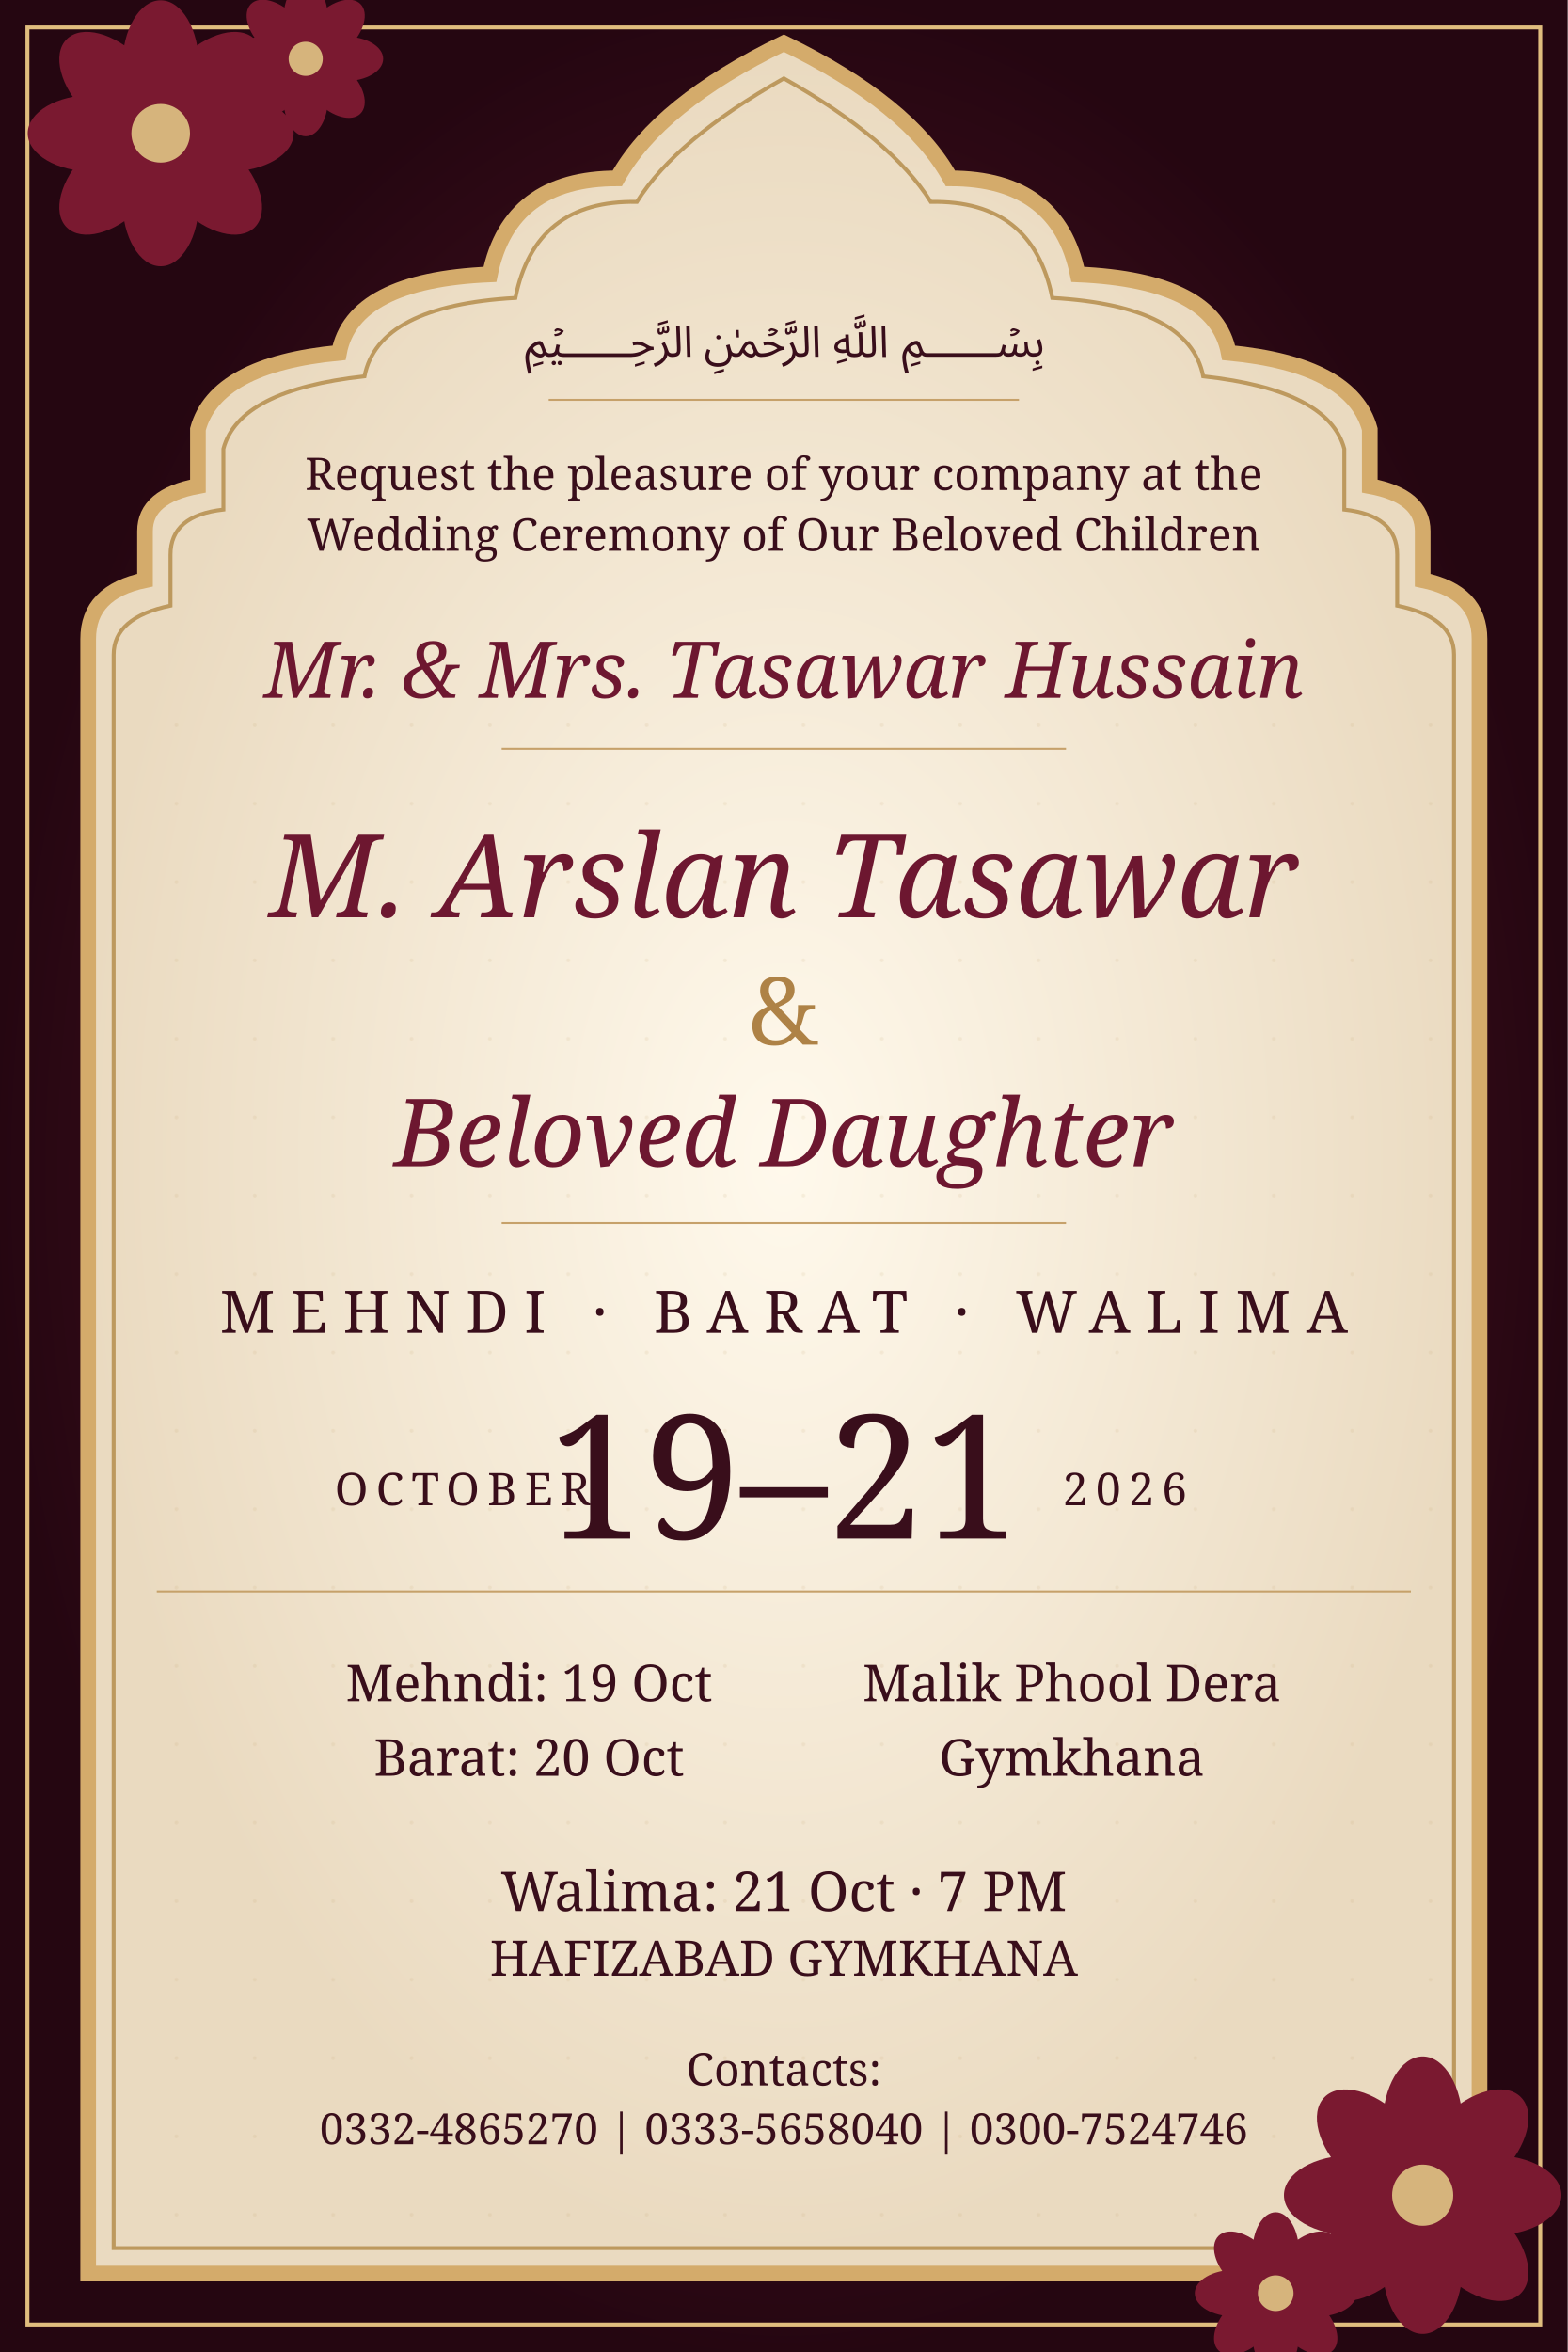
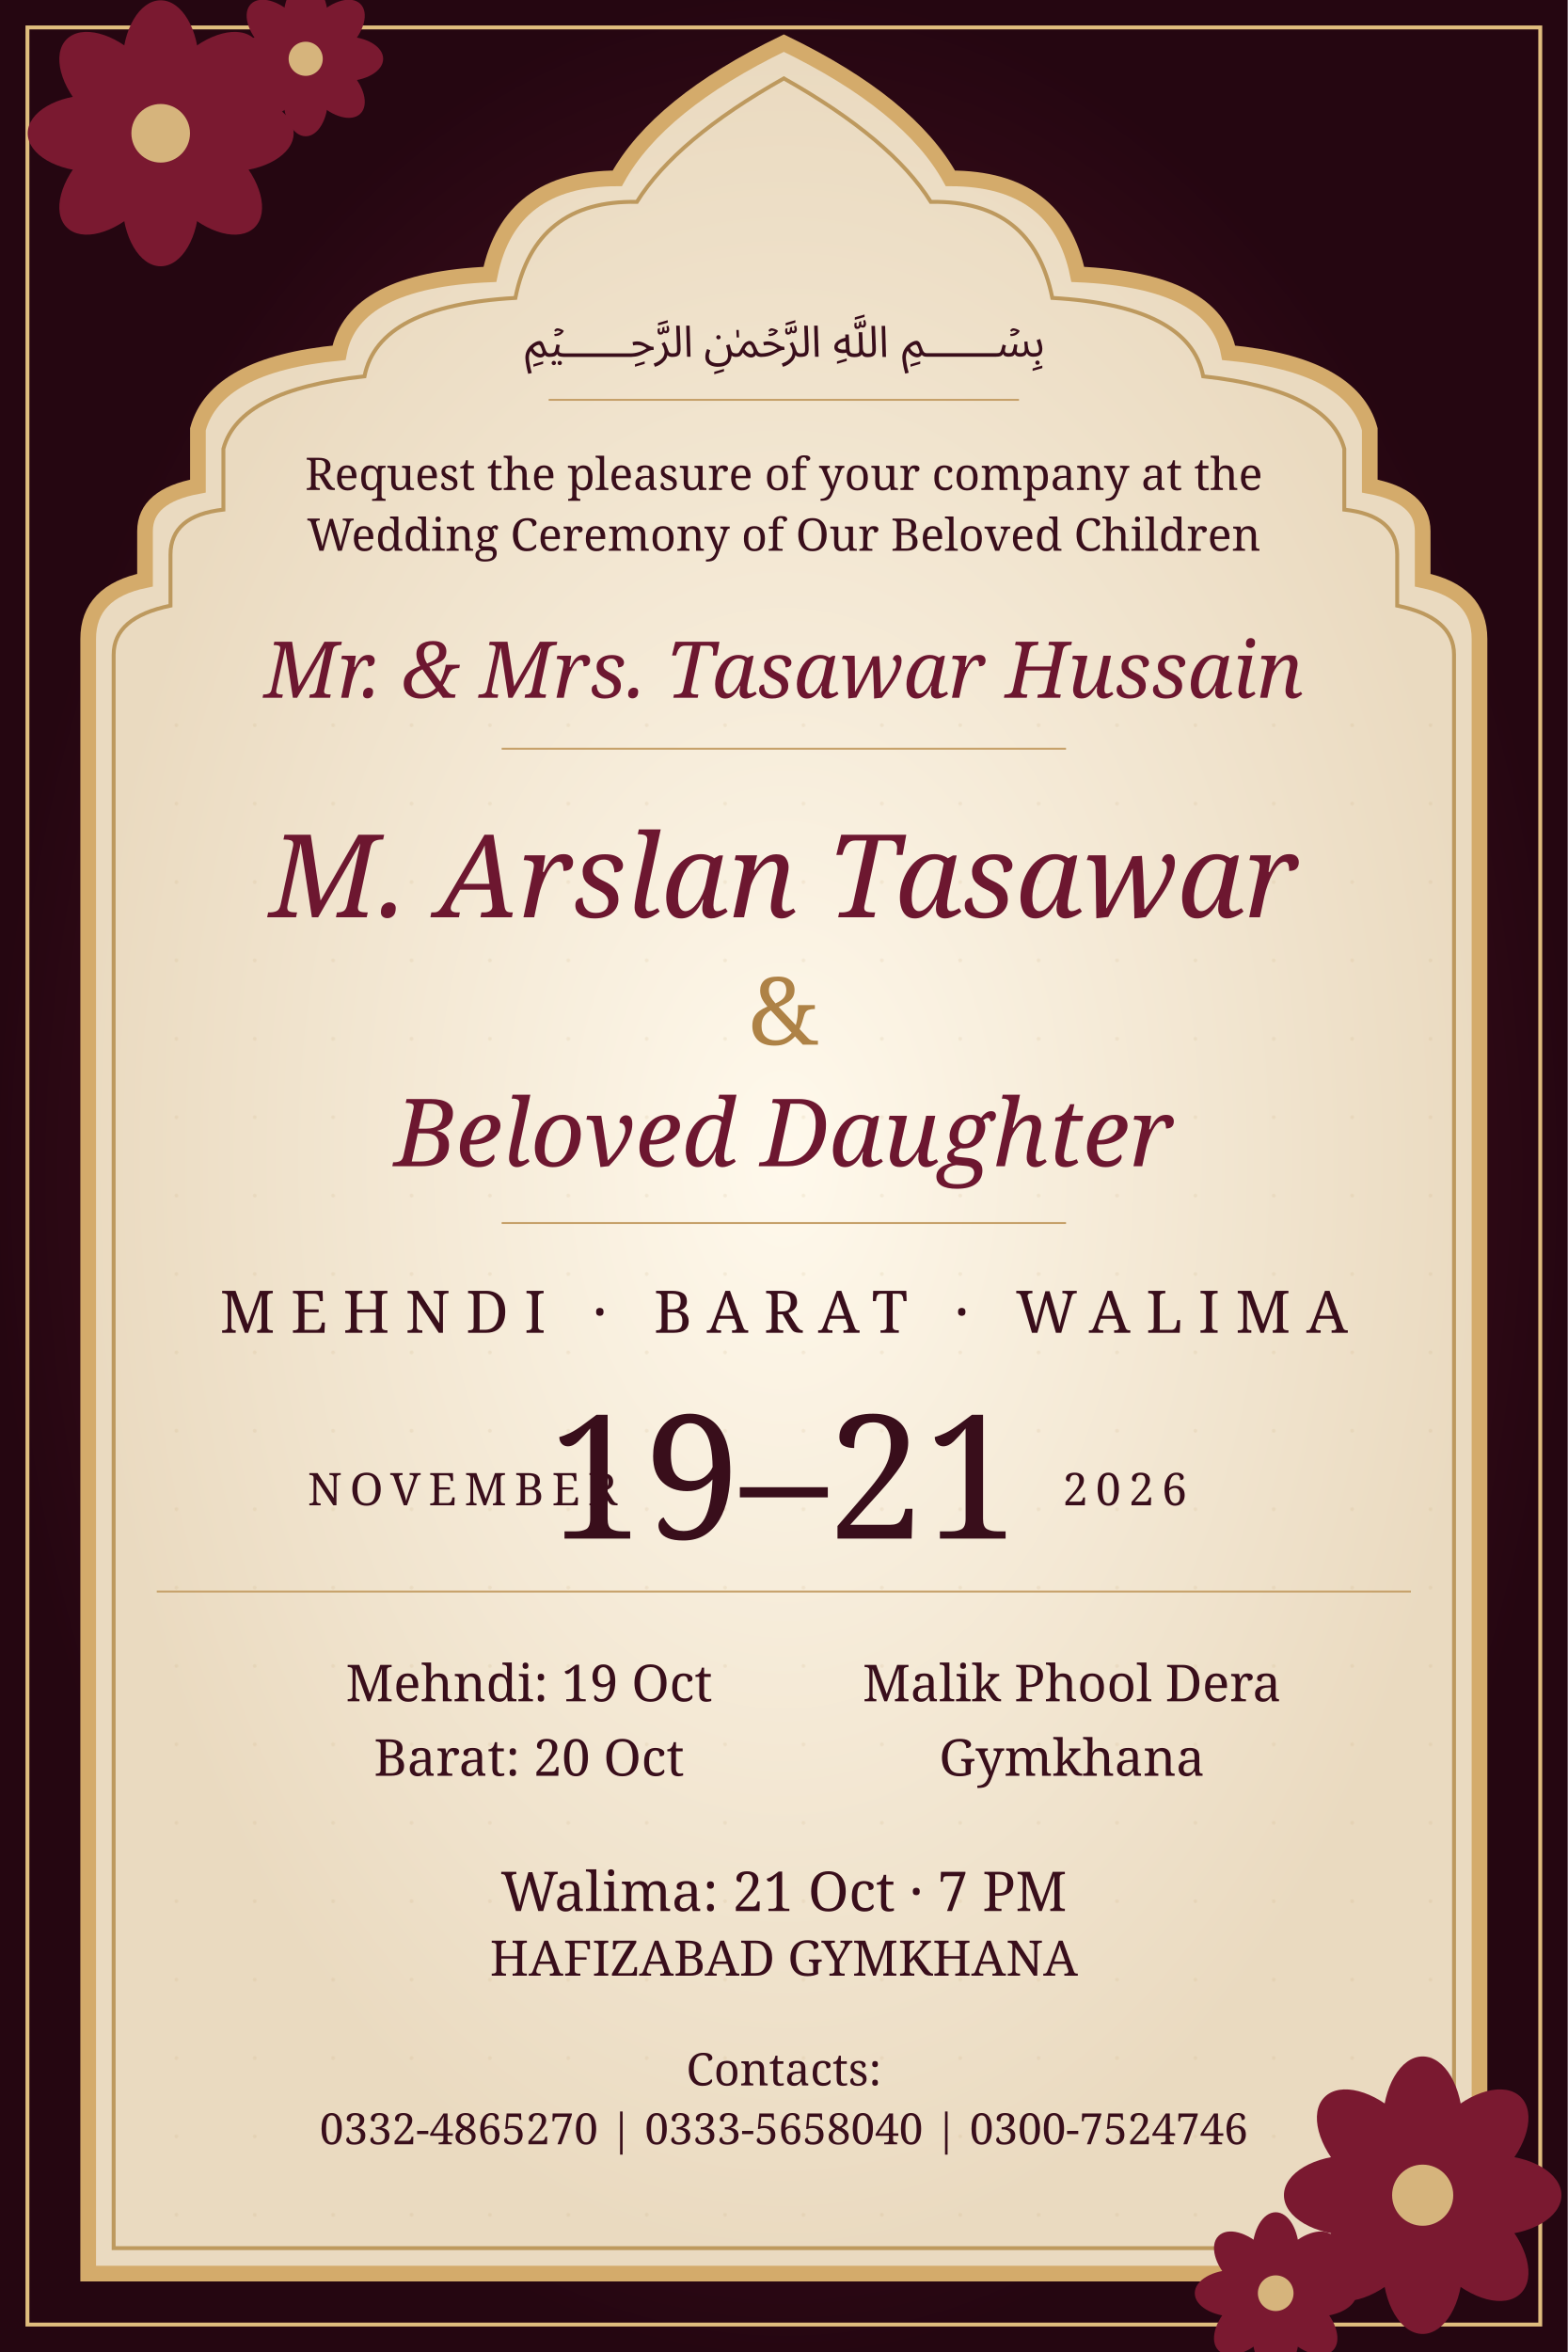
<svg xmlns="http://www.w3.org/2000/svg" viewBox="0 0 800 1200" role="img" aria-label="Burgundy and gold wedding invitation">
  <defs>
    <radialGradient id="wine">
      <stop stop-color="#691d30" />
      <stop offset="1" stop-color="#250611" />
    </radialGradient>
    <radialGradient id="paper">
      <stop stop-color="#fff9ec" />
      <stop offset="1" stop-color="#eadac0" />
    </radialGradient>
    <pattern id="texture" width="40" height="40" patternUnits="userSpaceOnUse">
      <circle cx="10" cy="10" r="1" fill="#bb975d" opacity=".2" />
    </pattern>
    <g id="flower">
      <circle r="28" fill="#f7e5c7" />
      <g fill="#7a1930">
        <ellipse cy="-30" rx="17" ry="29" />
        <ellipse cy="30" rx="17" ry="29" />
        <ellipse cx="-30" rx="29" ry="17" />
        <ellipse cx="30" rx="29" ry="17" />
        <ellipse transform="rotate(45)" cy="-30" rx="17" ry="29" />
        <ellipse transform="rotate(-45)" cy="-30" rx="17" ry="29" />
        <ellipse transform="rotate(45)" cy="30" rx="17" ry="29" />
        <ellipse transform="rotate(-45)" cy="30" rx="17" ry="29" />
      </g>
      <circle r="13" fill="#d6b47c" />
    </g>
  </defs>
  <rect width="800" height="1200" fill="url(#wine)" />
  <rect x="14" y="14" width="772" height="1172" fill="none" stroke="#e0bd7e" stroke-width="2" />
  <path d="M45 1160V326Q45 302 74 296L74 271Q74 253 101 248L101 219Q110 186 173 180Q180 143 250 140Q260 91 315 91Q336 53 400 22Q464 53 485 91Q540 91 550 140Q620 143 627 180Q690 186 699 219L699 248Q726 253 726 271L726 296Q755 302 755 326V1160Z" fill="url(#paper)" stroke="#d4ab6b" stroke-width="8" />
  <path d="M58 1147V334Q58 315 87 309L87 283Q87 263 114 260L114 229Q122 199 186 192Q193 156 263 152Q273 102 325 103Q345 71 400 40Q455 71 475 103Q527 102 537 152Q607 156 614 192Q678 199 686 229L686 260Q713 263 713 283L713 309Q742 315 742 334V1147Z" fill="none" stroke="#bd995e" stroke-width="2" />
  <path d="M65 350H735V1140H65Z" fill="url(#texture)" opacity=".55" />
  <g font-family="Georgia,serif" text-anchor="middle" fill="#390e1b">
    <text x="400" y="182" font-size="37">﷽</text>
    <path d="M280 204H520" stroke="#c6a16a" />
    <text x="400" y="250" font-size="23">Request the pleasure of your company at the</text>
    <text x="400" y="281" font-size="23">Wedding Ceremony of Our Beloved Children</text>
    <text x="400" y="356" font-size="40" font-style="italic" fill="#6d1730">Mr. &amp; Mrs. Tasawar Hussain</text>
    <path d="M256 382H544" stroke="#c6a16a" />
    <text x="400" y="468" font-size="59" font-style="italic" fill="#6d1730">M. Arslan Tasawar</text>
    <text x="400" y="533" font-size="48" fill="#ae8246">&amp;</text>
    <text x="400" y="595" font-size="48" font-style="italic" fill="#6d1730">Beloved Daughter</text>
    <path d="M256 624H544" stroke="#c6a16a" />
    <text x="400" y="680" font-size="30" letter-spacing="8">MEHNDI · BARAT · WALIMA</text>
-     <text x="236" y="768" font-size="23" letter-spacing="4">OCTOBER</text>
+     <text x="236" y="768" font-size="23" letter-spacing="4">NOVEMBER</text>
    <text x="400" y="785" font-size="88">19–21</text>
    <text x="574" y="768" font-size="23" letter-spacing="4">2026</text>
    <path d="M80 812H720" stroke="#c6a16a" />
    <text x="270" y="868" font-size="26">Mehndi: 19 Oct</text>
    <text x="547" y="868" font-size="26">Malik Phool Dera</text>
    <text x="270" y="906" font-size="26">Barat: 20 Oct</text>
    <text x="547" y="906" font-size="26">Gymkhana</text>
    <text x="400" y="975" font-size="28">Walima: 21 Oct · 7 PM</text>
    <text x="400" y="1008" font-size="25">HAFIZABAD GYMKHANA</text>
    <text x="400" y="1064" font-size="23">Contacts:</text>
    <text x="400" y="1094" font-size="22">0332-4865270 | 0333-5658040 | 0300-7524746</text>
  </g>
  <g>
    <use href="#flower" transform="translate(82 68) scale(1.15)" />
    <use href="#flower" transform="translate(156 30) scale(.67)" />
    <use href="#flower" transform="translate(726 1120) scale(1.2)" />
    <use href="#flower" transform="translate(651 1170) scale(.7)" />
  </g>
</svg>
